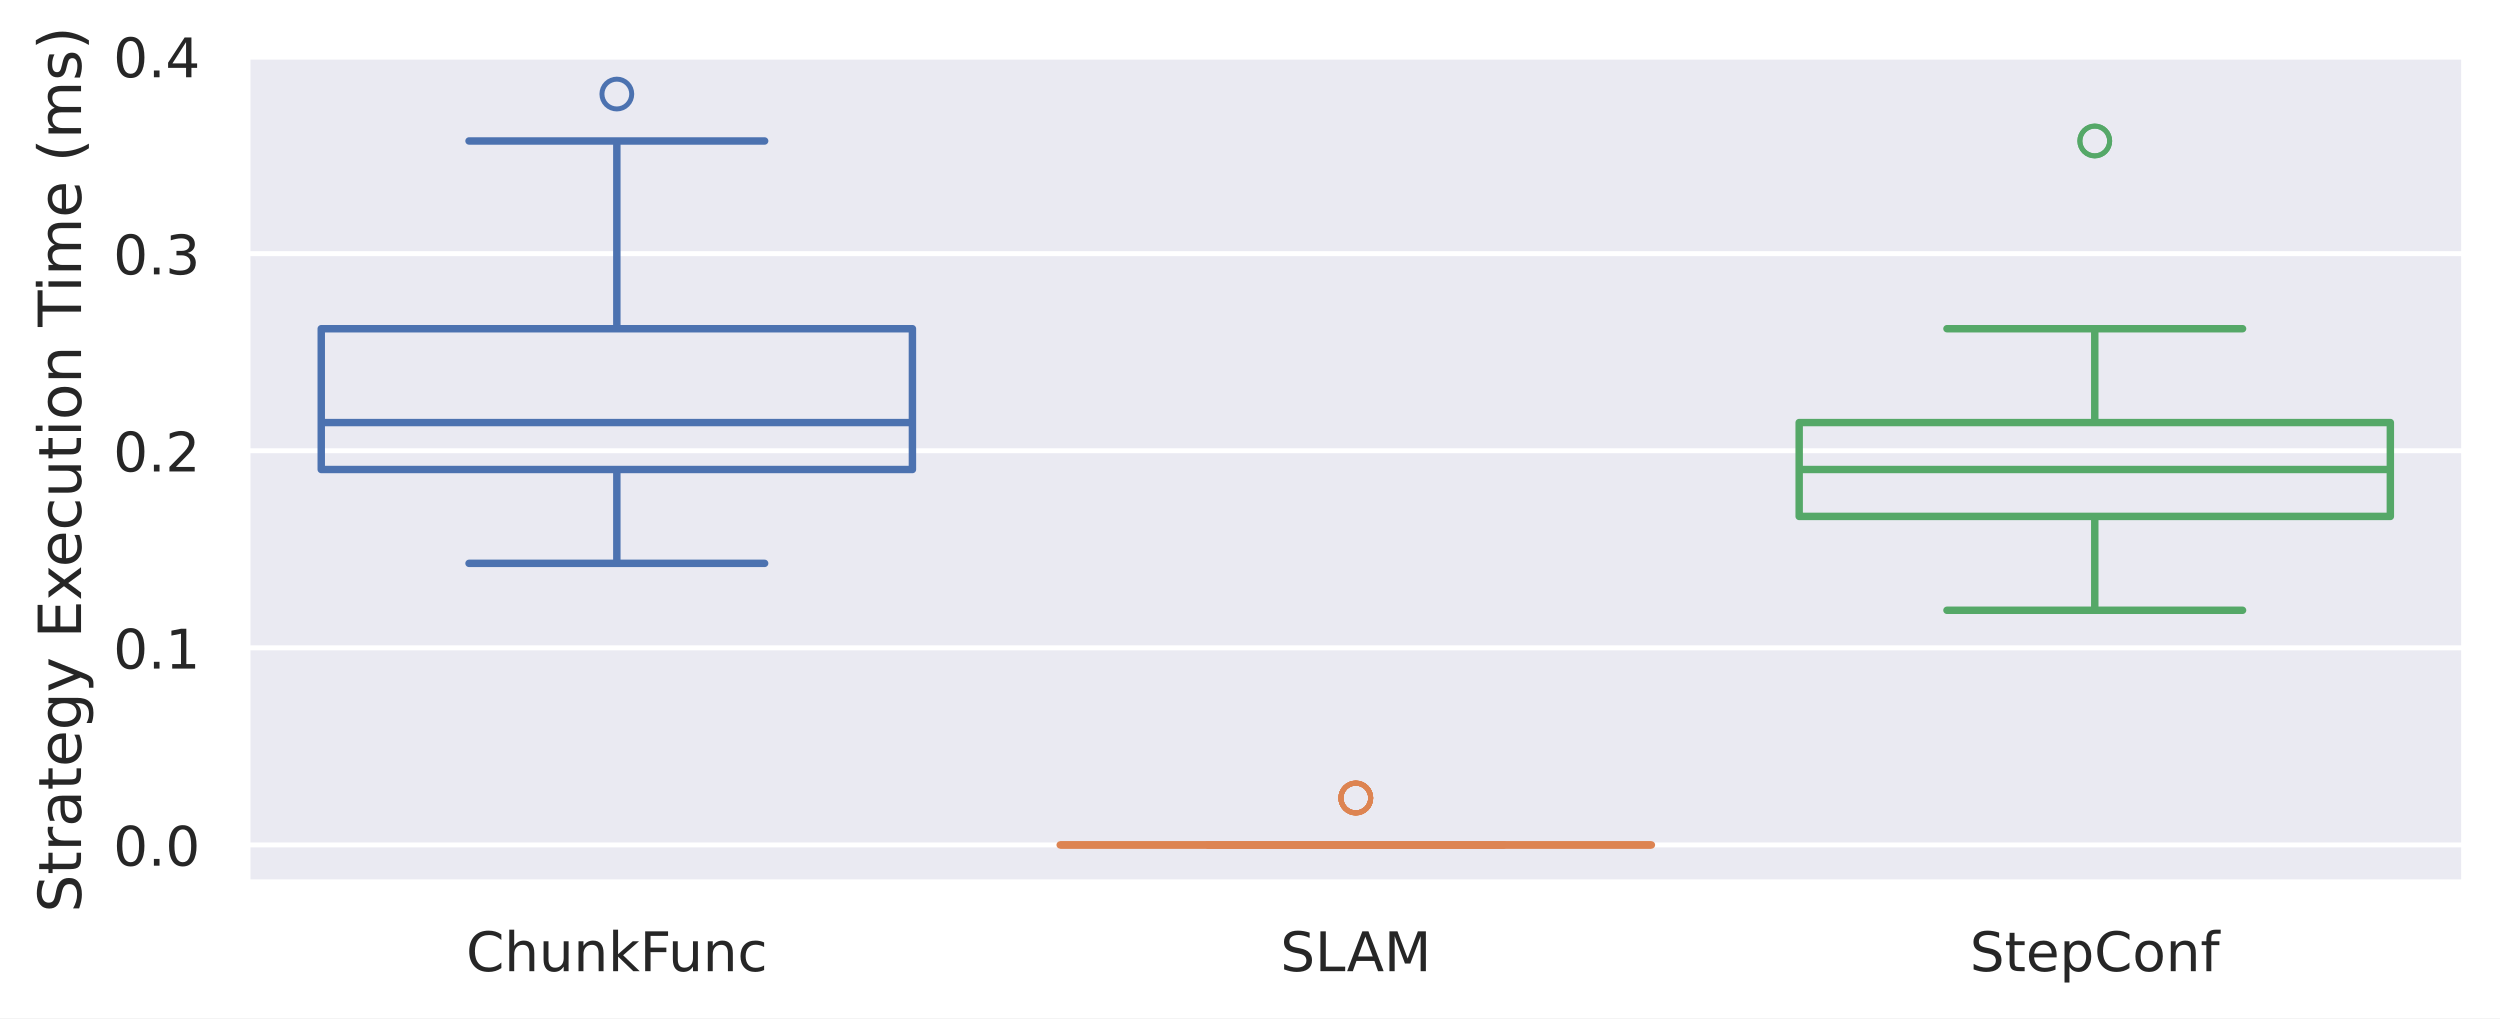
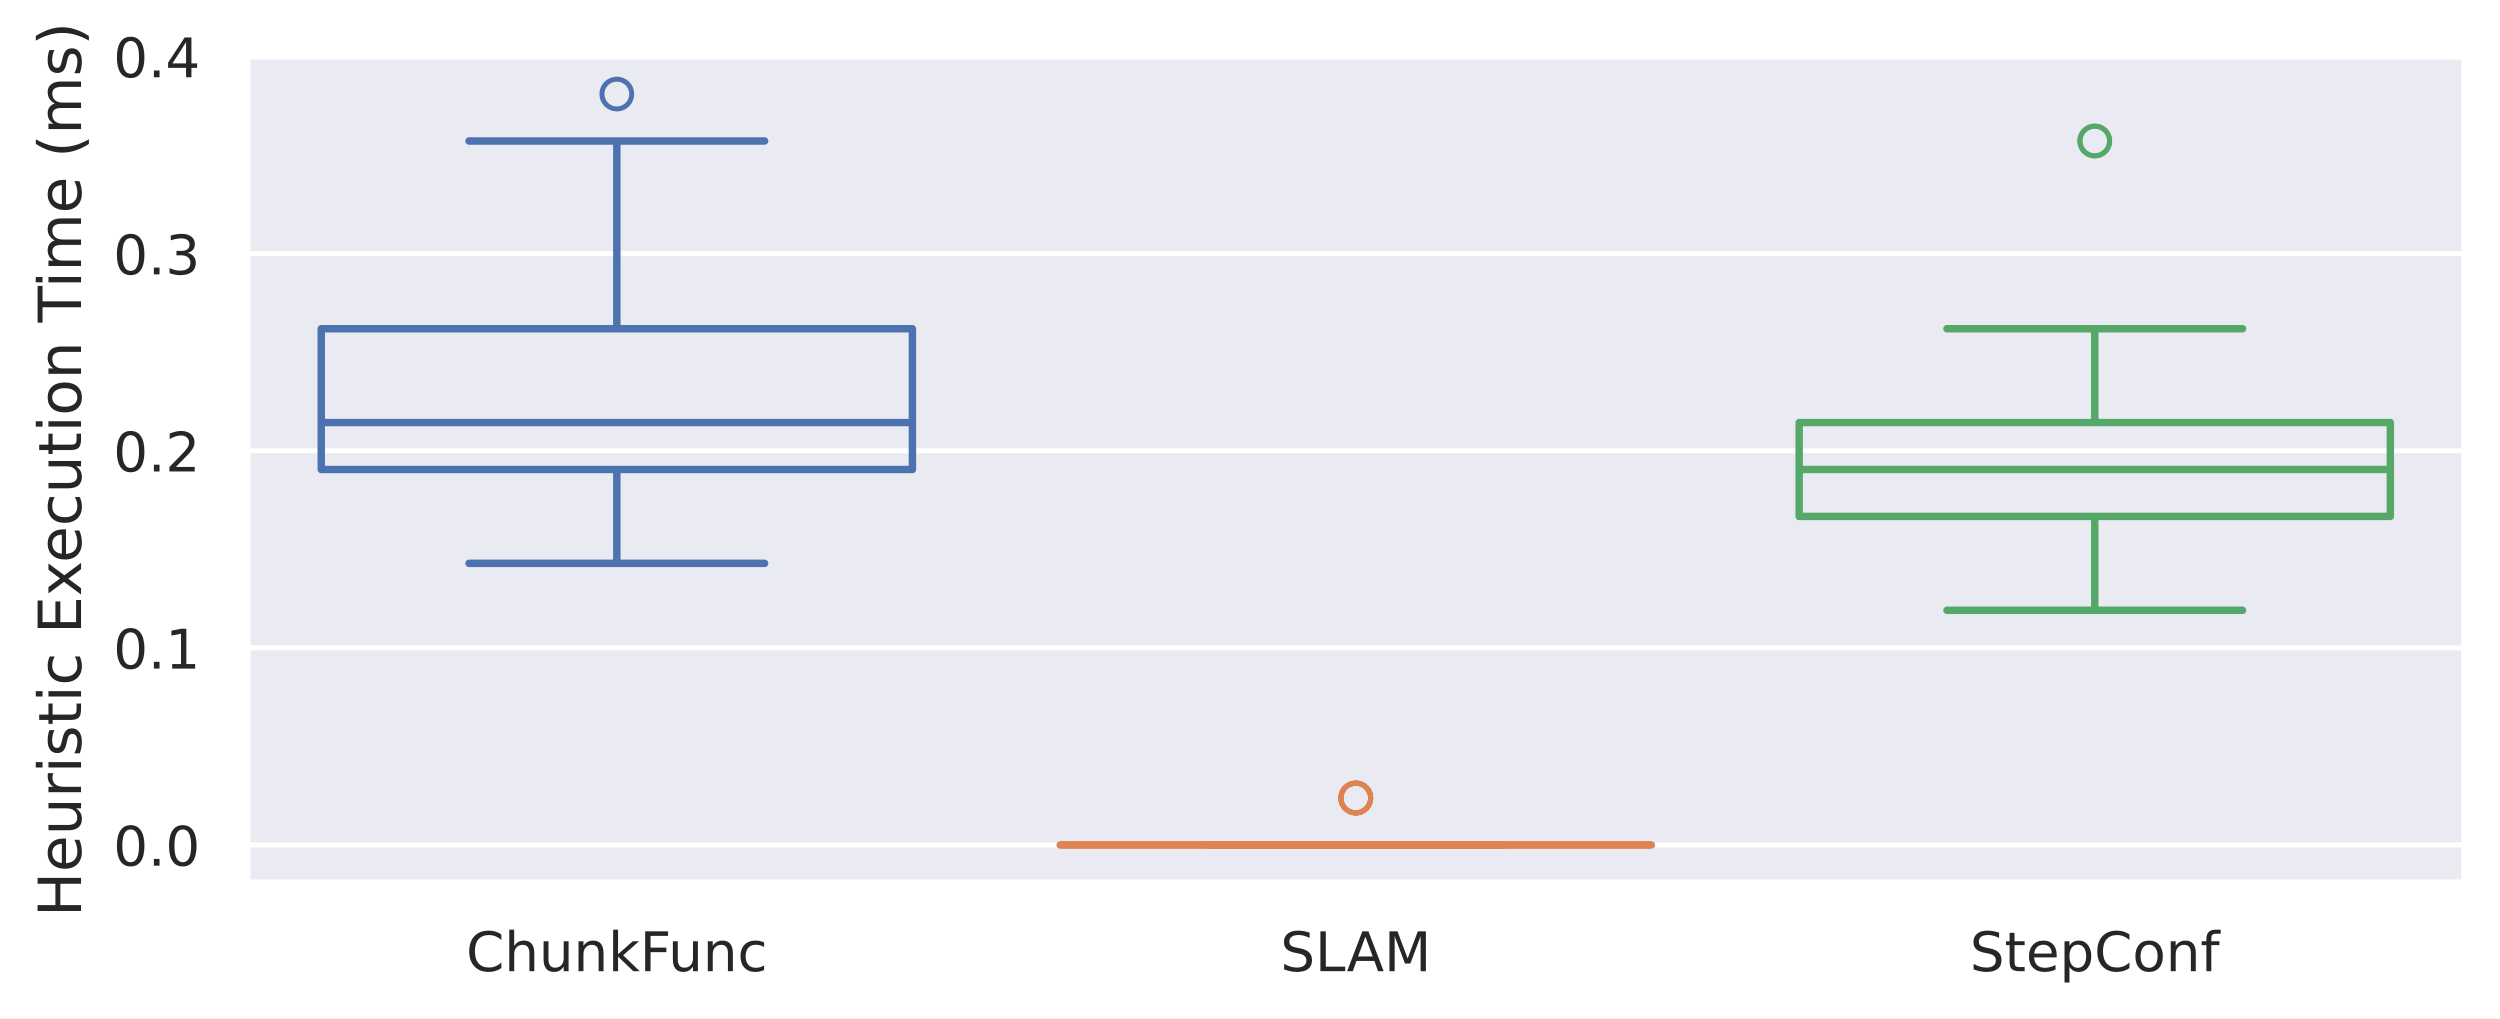
<svg xmlns="http://www.w3.org/2000/svg" xmlns:xlink="http://www.w3.org/1999/xlink" width="503.407pt" height="205.045pt" viewBox="0 0 503.407 205.045" version="1.1">
  <defs>
    <style type="text/css">*{stroke-linejoin: round; stroke-linecap: butt}</style>
  </defs>
  <g id="figure_1">
    <g id="patch_1">
      <path d="M 0 205.045  L 503.407 205.045  L 503.407 0  L 0 0  z " style="fill: #ffffff" />
    </g>
    <g id="axes_1">
      <g id="patch_2">
        <path d="M 49.807 177.699  L 496.207 177.699  L 496.207 11.379  L 49.807 11.379  z " style="fill: #eaeaf2" />
      </g>
      <g id="matplotlib.axis_1">
        <g id="xtick_1">
          <g id="text_1">
            <g style="fill: #262626" transform="translate(93.86867 195.5574) scale(0.11 -0.11)">
              <defs>
                <path id="DejaVuSans-43" d="M 4122 4306  L 4122 3641  Q 3803 3938 3442 4084  Q 3081 4231 2675 4231  Q 1875 4231 1450 3742  Q 1025 3253 1025 2328  Q 1025 1406 1450 917  Q 1875 428 2675 428  Q 3081 428 3442 575  Q 3803 722 4122 1019  L 4122 359  Q 3791 134 3420 21  Q 3050 -91 2638 -91  Q 1578 -91 968 557  Q 359 1206 359 2328  Q 359 3453 968 4101  Q 1578 4750 2638 4750  Q 3056 4750 3426 4639  Q 3797 4528 4122 4306  z " transform="scale(0.015625)" />
                <path id="DejaVuSans-68" d="M 3513 2113  L 3513 0  L 2938 0  L 2938 2094  Q 2938 2591 2744 2837  Q 2550 3084 2163 3084  Q 1697 3084 1428 2787  Q 1159 2491 1159 1978  L 1159 0  L 581 0  L 581 4863  L 1159 4863  L 1159 2956  Q 1366 3272 1645 3428  Q 1925 3584 2291 3584  Q 2894 3584 3203 3211  Q 3513 2838 3513 2113  z " transform="scale(0.015625)" />
                <path id="DejaVuSans-75" d="M 544 1381  L 544 3500  L 1119 3500  L 1119 1403  Q 1119 906 1312 657  Q 1506 409 1894 409  Q 2359 409 2629 706  Q 2900 1003 2900 1516  L 2900 3500  L 3475 3500  L 3475 0  L 2900 0  L 2900 538  Q 2691 219 2414 64  Q 2138 -91 1772 -91  Q 1169 -91 856 284  Q 544 659 544 1381  z M 1991 3584  L 1991 3584  z " transform="scale(0.015625)" />
                <path id="DejaVuSans-6e" d="M 3513 2113  L 3513 0  L 2938 0  L 2938 2094  Q 2938 2591 2744 2837  Q 2550 3084 2163 3084  Q 1697 3084 1428 2787  Q 1159 2491 1159 1978  L 1159 0  L 581 0  L 581 3500  L 1159 3500  L 1159 2956  Q 1366 3272 1645 3428  Q 1925 3584 2291 3584  Q 2894 3584 3203 3211  Q 3513 2838 3513 2113  z " transform="scale(0.015625)" />
                <path id="DejaVuSans-6b" d="M 581 4863  L 1159 4863  L 1159 1991  L 2875 3500  L 3609 3500  L 1753 1863  L 3688 0  L 2938 0  L 1159 1709  L 1159 0  L 581 0  L 581 4863  z " transform="scale(0.015625)" />
                <path id="DejaVuSans-46" d="M 628 4666  L 3309 4666  L 3309 4134  L 1259 4134  L 1259 2759  L 3109 2759  L 3109 2228  L 1259 2228  L 1259 0  L 628 0  L 628 4666  z " transform="scale(0.015625)" />
                <path id="DejaVuSans-63" d="M 3122 3366  L 3122 2828  Q 2878 2963 2633 3030  Q 2388 3097 2138 3097  Q 1578 3097 1268 2742  Q 959 2388 959 1747  Q 959 1106 1268 751  Q 1578 397 2138 397  Q 2388 397 2633 464  Q 2878 531 3122 666  L 3122 134  Q 2881 22 2623 -34  Q 2366 -91 2075 -91  Q 1284 -91 818 406  Q 353 903 353 1747  Q 353 2603 823 3093  Q 1294 3584 2113 3584  Q 2378 3584 2631 3529  Q 2884 3475 3122 3366  z " transform="scale(0.015625)" />
              </defs>
              <use xlink:href="#DejaVuSans-43" />
              <use xlink:href="#DejaVuSans-68" x="69.824" />
              <use xlink:href="#DejaVuSans-75" x="133.203" />
              <use xlink:href="#DejaVuSans-6e" x="196.582" />
              <use xlink:href="#DejaVuSans-6b" x="259.961" />
              <use xlink:href="#DejaVuSans-46" x="317.871" />
              <use xlink:href="#DejaVuSans-75" x="369.891" />
              <use xlink:href="#DejaVuSans-6e" x="433.27" />
              <use xlink:href="#DejaVuSans-63" x="496.648" />
            </g>
          </g>
        </g>
        <g id="xtick_2">
          <g id="text_2">
            <g style="fill: #262626" transform="translate(257.8195 195.5574) scale(0.11 -0.11)">
              <defs>
                <path id="DejaVuSans-53" d="M 3425 4513  L 3425 3897  Q 3066 4069 2747 4153  Q 2428 4238 2131 4238  Q 1616 4238 1336 4038  Q 1056 3838 1056 3469  Q 1056 3159 1242 3001  Q 1428 2844 1947 2747  L 2328 2669  Q 3034 2534 3370 2195  Q 3706 1856 3706 1288  Q 3706 609 3251 259  Q 2797 -91 1919 -91  Q 1588 -91 1214 -16  Q 841 59 441 206  L 441 856  Q 825 641 1194 531  Q 1563 422 1919 422  Q 2459 422 2753 634  Q 3047 847 3047 1241  Q 3047 1584 2836 1778  Q 2625 1972 2144 2069  L 1759 2144  Q 1053 2284 737 2584  Q 422 2884 422 3419  Q 422 4038 858 4394  Q 1294 4750 2059 4750  Q 2388 4750 2728 4690  Q 3069 4631 3425 4513  z " transform="scale(0.015625)" />
                <path id="DejaVuSans-4c" d="M 628 4666  L 1259 4666  L 1259 531  L 3531 531  L 3531 0  L 628 0  L 628 4666  z " transform="scale(0.015625)" />
                <path id="DejaVuSans-41" d="M 2188 4044  L 1331 1722  L 3047 1722  L 2188 4044  z M 1831 4666  L 2547 4666  L 4325 0  L 3669 0  L 3244 1197  L 1141 1197  L 716 0  L 50 0  L 1831 4666  z " transform="scale(0.015625)" />
                <path id="DejaVuSans-4d" d="M 628 4666  L 1569 4666  L 2759 1491  L 3956 4666  L 4897 4666  L 4897 0  L 4281 0  L 4281 4097  L 3078 897  L 2444 897  L 1241 4097  L 1241 0  L 628 0  L 628 4666  z " transform="scale(0.015625)" />
              </defs>
              <use xlink:href="#DejaVuSans-53" />
              <use xlink:href="#DejaVuSans-4c" x="63.477" />
              <use xlink:href="#DejaVuSans-41" x="121.439" />
              <use xlink:href="#DejaVuSans-4d" x="189.848" />
            </g>
          </g>
        </g>
        <g id="xtick_3">
          <g id="text_3">
            <g style="fill: #262626" transform="translate(396.6559 195.5574) scale(0.11 -0.11)">
              <defs>
                <path id="DejaVuSans-74" d="M 1172 4494  L 1172 3500  L 2356 3500  L 2356 3053  L 1172 3053  L 1172 1153  Q 1172 725 1289 603  Q 1406 481 1766 481  L 2356 481  L 2356 0  L 1766 0  Q 1100 0 847 248  Q 594 497 594 1153  L 594 3053  L 172 3053  L 172 3500  L 594 3500  L 594 4494  L 1172 4494  z " transform="scale(0.015625)" />
                <path id="DejaVuSans-65" d="M 3597 1894  L 3597 1613  L 953 1613  Q 991 1019 1311 708  Q 1631 397 2203 397  Q 2534 397 2845 478  Q 3156 559 3463 722  L 3463 178  Q 3153 47 2828 -22  Q 2503 -91 2169 -91  Q 1331 -91 842 396  Q 353 884 353 1716  Q 353 2575 817 3079  Q 1281 3584 2069 3584  Q 2775 3584 3186 3129  Q 3597 2675 3597 1894  z M 3022 2063  Q 3016 2534 2758 2815  Q 2500 3097 2075 3097  Q 1594 3097 1305 2825  Q 1016 2553 972 2059  L 3022 2063  z " transform="scale(0.015625)" />
                <path id="DejaVuSans-70" d="M 1159 525  L 1159 -1331  L 581 -1331  L 581 3500  L 1159 3500  L 1159 2969  Q 1341 3281 1617 3432  Q 1894 3584 2278 3584  Q 2916 3584 3314 3078  Q 3713 2572 3713 1747  Q 3713 922 3314 415  Q 2916 -91 2278 -91  Q 1894 -91 1617 61  Q 1341 213 1159 525  z M 3116 1747  Q 3116 2381 2855 2742  Q 2594 3103 2138 3103  Q 1681 3103 1420 2742  Q 1159 2381 1159 1747  Q 1159 1113 1420 752  Q 1681 391 2138 391  Q 2594 391 2855 752  Q 3116 1113 3116 1747  z " transform="scale(0.015625)" />
                <path id="DejaVuSans-6f" d="M 1959 3097  Q 1497 3097 1228 2736  Q 959 2375 959 1747  Q 959 1119 1226 758  Q 1494 397 1959 397  Q 2419 397 2687 759  Q 2956 1122 2956 1747  Q 2956 2369 2687 2733  Q 2419 3097 1959 3097  z M 1959 3584  Q 2709 3584 3137 3096  Q 3566 2609 3566 1747  Q 3566 888 3137 398  Q 2709 -91 1959 -91  Q 1206 -91 779 398  Q 353 888 353 1747  Q 353 2609 779 3096  Q 1206 3584 1959 3584  z " transform="scale(0.015625)" />
                <path id="DejaVuSans-66" d="M 2375 4863  L 2375 4384  L 1825 4384  Q 1516 4384 1395 4259  Q 1275 4134 1275 3809  L 1275 3500  L 2222 3500  L 2222 3053  L 1275 3053  L 1275 0  L 697 0  L 697 3053  L 147 3053  L 147 3500  L 697 3500  L 697 3744  Q 697 4328 969 4595  Q 1241 4863 1831 4863  L 2375 4863  z " transform="scale(0.015625)" />
              </defs>
              <use xlink:href="#DejaVuSans-53" />
              <use xlink:href="#DejaVuSans-74" x="63.477" />
              <use xlink:href="#DejaVuSans-65" x="102.686" />
              <use xlink:href="#DejaVuSans-70" x="164.209" />
              <use xlink:href="#DejaVuSans-43" x="227.686" />
              <use xlink:href="#DejaVuSans-6f" x="297.51" />
              <use xlink:href="#DejaVuSans-6e" x="358.691" />
              <use xlink:href="#DejaVuSans-66" x="422.07" />
            </g>
          </g>
        </g>
      </g>
      <g id="matplotlib.axis_2">
        <g id="ytick_1">
          <g id="line2d_1">
-             <path d="M 49.807 170.139  L 496.207 170.139  " clip-path="url(#pb2946850fc)" style="fill: none; stroke: #ffffff; stroke-linecap: round" />
+             <path d="M 49.807 170.139  L 496.207 170.139  " clip-path="url(#p8961647124)" style="fill: none; stroke: #ffffff; stroke-linecap: round" />
          </g>
          <g id="text_4">
            <g style="fill: #262626" transform="translate(22.81375 174.3183) scale(0.11 -0.11)">
              <defs>
                <path id="DejaVuSans-30" d="M 2034 4250  Q 1547 4250 1301 3770  Q 1056 3291 1056 2328  Q 1056 1369 1301 889  Q 1547 409 2034 409  Q 2525 409 2770 889  Q 3016 1369 3016 2328  Q 3016 3291 2770 3770  Q 2525 4250 2034 4250  z M 2034 4750  Q 2819 4750 3233 4129  Q 3647 3509 3647 2328  Q 3647 1150 3233 529  Q 2819 -91 2034 -91  Q 1250 -91 836 529  Q 422 1150 422 2328  Q 422 3509 836 4129  Q 1250 4750 2034 4750  z " transform="scale(0.015625)" />
                <path id="DejaVuSans-2e" d="M 684 794  L 1344 794  L 1344 0  L 684 0  L 684 794  z " transform="scale(0.015625)" />
              </defs>
              <use xlink:href="#DejaVuSans-30" />
              <use xlink:href="#DejaVuSans-2e" x="63.623" />
              <use xlink:href="#DejaVuSans-30" x="95.41" />
            </g>
          </g>
        </g>
        <g id="ytick_2">
          <g id="line2d_2">
-             <path d="M 49.807 130.449  L 496.207 130.449  " clip-path="url(#pb2946850fc)" style="fill: none; stroke: #ffffff; stroke-linecap: round" />
+             <path d="M 49.807 130.449  L 496.207 130.449  " clip-path="url(#p8961647124)" style="fill: none; stroke: #ffffff; stroke-linecap: round" />
          </g>
          <g id="text_5">
            <g style="fill: #262626" transform="translate(22.81375 134.6283) scale(0.11 -0.11)">
              <defs>
                <path id="DejaVuSans-31" d="M 794 531  L 1825 531  L 1825 4091  L 703 3866  L 703 4441  L 1819 4666  L 2450 4666  L 2450 531  L 3481 531  L 3481 0  L 794 0  L 794 531  z " transform="scale(0.015625)" />
              </defs>
              <use xlink:href="#DejaVuSans-30" />
              <use xlink:href="#DejaVuSans-2e" x="63.623" />
              <use xlink:href="#DejaVuSans-31" x="95.41" />
            </g>
          </g>
        </g>
        <g id="ytick_3">
          <g id="line2d_3">
-             <path d="M 49.807 90.759  L 496.207 90.759  " clip-path="url(#pb2946850fc)" style="fill: none; stroke: #ffffff; stroke-linecap: round" />
+             <path d="M 49.807 90.759  L 496.207 90.759  " clip-path="url(#p8961647124)" style="fill: none; stroke: #ffffff; stroke-linecap: round" />
          </g>
          <g id="text_6">
            <g style="fill: #262626" transform="translate(22.81375 94.93828) scale(0.11 -0.11)">
              <defs>
                <path id="DejaVuSans-32" d="M 1228 531  L 3431 531  L 3431 0  L 469 0  L 469 531  Q 828 903 1448 1529  Q 2069 2156 2228 2338  Q 2531 2678 2651 2914  Q 2772 3150 2772 3378  Q 2772 3750 2511 3984  Q 2250 4219 1831 4219  Q 1534 4219 1204 4116  Q 875 4013 500 3803  L 500 4441  Q 881 4594 1212 4672  Q 1544 4750 1819 4750  Q 2544 4750 2975 4387  Q 3406 4025 3406 3419  Q 3406 3131 3298 2873  Q 3191 2616 2906 2266  Q 2828 2175 2409 1742  Q 1991 1309 1228 531  z " transform="scale(0.015625)" />
              </defs>
              <use xlink:href="#DejaVuSans-30" />
              <use xlink:href="#DejaVuSans-2e" x="63.623" />
              <use xlink:href="#DejaVuSans-32" x="95.41" />
            </g>
          </g>
        </g>
        <g id="ytick_4">
          <g id="line2d_4">
-             <path d="M 49.807 51.069  L 496.207 51.069  " clip-path="url(#pb2946850fc)" style="fill: none; stroke: #ffffff; stroke-linecap: round" />
+             <path d="M 49.807 51.069  L 496.207 51.069  " clip-path="url(#p8961647124)" style="fill: none; stroke: #ffffff; stroke-linecap: round" />
          </g>
          <g id="text_7">
            <g style="fill: #262626" transform="translate(22.81375 55.24828) scale(0.11 -0.11)">
              <defs>
                <path id="DejaVuSans-33" d="M 2597 2516  Q 3050 2419 3304 2112  Q 3559 1806 3559 1356  Q 3559 666 3084 287  Q 2609 -91 1734 -91  Q 1441 -91 1130 -33  Q 819 25 488 141  L 488 750  Q 750 597 1062 519  Q 1375 441 1716 441  Q 2309 441 2620 675  Q 2931 909 2931 1356  Q 2931 1769 2642 2001  Q 2353 2234 1838 2234  L 1294 2234  L 1294 2753  L 1863 2753  Q 2328 2753 2575 2939  Q 2822 3125 2822 3475  Q 2822 3834 2567 4026  Q 2313 4219 1838 4219  Q 1578 4219 1281 4162  Q 984 4106 628 3988  L 628 4550  Q 988 4650 1302 4700  Q 1616 4750 1894 4750  Q 2613 4750 3031 4423  Q 3450 4097 3450 3541  Q 3450 3153 3228 2886  Q 3006 2619 2597 2516  z " transform="scale(0.015625)" />
              </defs>
              <use xlink:href="#DejaVuSans-30" />
              <use xlink:href="#DejaVuSans-2e" x="63.623" />
              <use xlink:href="#DejaVuSans-33" x="95.41" />
            </g>
          </g>
        </g>
        <g id="ytick_5">
          <g id="line2d_5">
-             <path d="M 49.807 11.379  L 496.207 11.379  " clip-path="url(#pb2946850fc)" style="fill: none; stroke: #ffffff; stroke-linecap: round" />
+             <path d="M 49.807 11.379  L 496.207 11.379  " clip-path="url(#p8961647124)" style="fill: none; stroke: #ffffff; stroke-linecap: round" />
          </g>
          <g id="text_8">
            <g style="fill: #262626" transform="translate(22.81375 15.55828) scale(0.11 -0.11)">
              <defs>
                <path id="DejaVuSans-34" d="M 2419 4116  L 825 1625  L 2419 1625  L 2419 4116  z M 2253 4666  L 3047 4666  L 3047 1625  L 3713 1625  L 3713 1100  L 3047 1100  L 3047 0  L 2419 0  L 2419 1100  L 313 1100  L 313 1709  L 2253 4666  z " transform="scale(0.015625)" />
              </defs>
              <use xlink:href="#DejaVuSans-30" />
              <use xlink:href="#DejaVuSans-2e" x="63.623" />
              <use xlink:href="#DejaVuSans-34" x="95.41" />
            </g>
          </g>
        </g>
        <g id="text_9">
-           <g style="fill: #262626" transform="translate(16.31812 183.7423) rotate(-90) scale(0.12 -0.12)">
+           <g style="fill: #262626" transform="translate(16.31812 184.617) rotate(-90) scale(0.12 -0.12)">
            <defs>
+               <path id="DejaVuSans-48" d="M 628 4666  L 1259 4666  L 1259 2753  L 3553 2753  L 3553 4666  L 4184 4666  L 4184 0  L 3553 0  L 3553 2222  L 1259 2222  L 1259 0  L 628 0  L 628 4666  z " transform="scale(0.015625)" />
              <path id="DejaVuSans-72" d="M 2631 2963  Q 2534 3019 2420 3045  Q 2306 3072 2169 3072  Q 1681 3072 1420 2755  Q 1159 2438 1159 1844  L 1159 0  L 581 0  L 581 3500  L 1159 3500  L 1159 2956  Q 1341 3275 1631 3429  Q 1922 3584 2338 3584  Q 2397 3584 2469 3576  Q 2541 3569 2628 3553  L 2631 2963  z " transform="scale(0.015625)" />
-               <path id="DejaVuSans-61" d="M 2194 1759  Q 1497 1759 1228 1600  Q 959 1441 959 1056  Q 959 750 1161 570  Q 1363 391 1709 391  Q 2188 391 2477 730  Q 2766 1069 2766 1631  L 2766 1759  L 2194 1759  z M 3341 1997  L 3341 0  L 2766 0  L 2766 531  Q 2569 213 2275 61  Q 1981 -91 1556 -91  Q 1019 -91 701 211  Q 384 513 384 1019  Q 384 1609 779 1909  Q 1175 2209 1959 2209  L 2766 2209  L 2766 2266  Q 2766 2663 2505 2880  Q 2244 3097 1772 3097  Q 1472 3097 1187 3025  Q 903 2953 641 2809  L 641 3341  Q 956 3463 1253 3523  Q 1550 3584 1831 3584  Q 2591 3584 2966 3190  Q 3341 2797 3341 1997  z " transform="scale(0.015625)" />
-               <path id="DejaVuSans-67" d="M 2906 1791  Q 2906 2416 2648 2759  Q 2391 3103 1925 3103  Q 1463 3103 1205 2759  Q 947 2416 947 1791  Q 947 1169 1205 825  Q 1463 481 1925 481  Q 2391 481 2648 825  Q 2906 1169 2906 1791  z M 3481 434  Q 3481 -459 3084 -895  Q 2688 -1331 1869 -1331  Q 1566 -1331 1297 -1286  Q 1028 -1241 775 -1147  L 775 -588  Q 1028 -725 1275 -790  Q 1522 -856 1778 -856  Q 2344 -856 2625 -561  Q 2906 -266 2906 331  L 2906 616  Q 2728 306 2450 153  Q 2172 0 1784 0  Q 1141 0 747 490  Q 353 981 353 1791  Q 353 2603 747 3093  Q 1141 3584 1784 3584  Q 2172 3584 2450 3431  Q 2728 3278 2906 2969  L 2906 3500  L 3481 3500  L 3481 434  z " transform="scale(0.015625)" />
-               <path id="DejaVuSans-79" d="M 2059 -325  Q 1816 -950 1584 -1140  Q 1353 -1331 966 -1331  L 506 -1331  L 506 -850  L 844 -850  Q 1081 -850 1212 -737  Q 1344 -625 1503 -206  L 1606 56  L 191 3500  L 800 3500  L 1894 763  L 2988 3500  L 3597 3500  L 2059 -325  z " transform="scale(0.015625)" />
+               <path id="DejaVuSans-69" d="M 603 3500  L 1178 3500  L 1178 0  L 603 0  L 603 3500  z M 603 4863  L 1178 4863  L 1178 4134  L 603 4134  L 603 4863  z " transform="scale(0.015625)" />
+               <path id="DejaVuSans-73" d="M 2834 3397  L 2834 2853  Q 2591 2978 2328 3040  Q 2066 3103 1784 3103  Q 1356 3103 1142 2972  Q 928 2841 928 2578  Q 928 2378 1081 2264  Q 1234 2150 1697 2047  L 1894 2003  Q 2506 1872 2764 1633  Q 3022 1394 3022 966  Q 3022 478 2636 193  Q 2250 -91 1575 -91  Q 1294 -91 989 -36  Q 684 19 347 128  L 347 722  Q 666 556 975 473  Q 1284 391 1588 391  Q 1994 391 2212 530  Q 2431 669 2431 922  Q 2431 1156 2273 1281  Q 2116 1406 1581 1522  L 1381 1569  Q 847 1681 609 1914  Q 372 2147 372 2553  Q 372 3047 722 3315  Q 1072 3584 1716 3584  Q 2034 3584 2315 3537  Q 2597 3491 2834 3397  z " transform="scale(0.015625)" />
              <path id="DejaVuSans-20" transform="scale(0.015625)" />
              <path id="DejaVuSans-45" d="M 628 4666  L 3578 4666  L 3578 4134  L 1259 4134  L 1259 2753  L 3481 2753  L 3481 2222  L 1259 2222  L 1259 531  L 3634 531  L 3634 0  L 628 0  L 628 4666  z " transform="scale(0.015625)" />
              <path id="DejaVuSans-78" d="M 3513 3500  L 2247 1797  L 3578 0  L 2900 0  L 1881 1375  L 863 0  L 184 0  L 1544 1831  L 300 3500  L 978 3500  L 1906 2253  L 2834 3500  L 3513 3500  z " transform="scale(0.015625)" />
-               <path id="DejaVuSans-69" d="M 603 3500  L 1178 3500  L 1178 0  L 603 0  L 603 3500  z M 603 4863  L 1178 4863  L 1178 4134  L 603 4134  L 603 4863  z " transform="scale(0.015625)" />
              <path id="DejaVuSans-54" d="M -19 4666  L 3928 4666  L 3928 4134  L 2272 4134  L 2272 0  L 1638 0  L 1638 4134  L -19 4134  L -19 4666  z " transform="scale(0.015625)" />
              <path id="DejaVuSans-6d" d="M 3328 2828  Q 3544 3216 3844 3400  Q 4144 3584 4550 3584  Q 5097 3584 5394 3201  Q 5691 2819 5691 2113  L 5691 0  L 5113 0  L 5113 2094  Q 5113 2597 4934 2840  Q 4756 3084 4391 3084  Q 3944 3084 3684 2787  Q 3425 2491 3425 1978  L 3425 0  L 2847 0  L 2847 2094  Q 2847 2600 2669 2842  Q 2491 3084 2119 3084  Q 1678 3084 1418 2786  Q 1159 2488 1159 1978  L 1159 0  L 581 0  L 581 3500  L 1159 3500  L 1159 2956  Q 1356 3278 1631 3431  Q 1906 3584 2284 3584  Q 2666 3584 2933 3390  Q 3200 3197 3328 2828  z " transform="scale(0.015625)" />
              <path id="DejaVuSans-28" d="M 1984 4856  Q 1566 4138 1362 3434  Q 1159 2731 1159 2009  Q 1159 1288 1364 580  Q 1569 -128 1984 -844  L 1484 -844  Q 1016 -109 783 600  Q 550 1309 550 2009  Q 550 2706 781 3412  Q 1013 4119 1484 4856  L 1984 4856  z " transform="scale(0.015625)" />
-               <path id="DejaVuSans-73" d="M 2834 3397  L 2834 2853  Q 2591 2978 2328 3040  Q 2066 3103 1784 3103  Q 1356 3103 1142 2972  Q 928 2841 928 2578  Q 928 2378 1081 2264  Q 1234 2150 1697 2047  L 1894 2003  Q 2506 1872 2764 1633  Q 3022 1394 3022 966  Q 3022 478 2636 193  Q 2250 -91 1575 -91  Q 1294 -91 989 -36  Q 684 19 347 128  L 347 722  Q 666 556 975 473  Q 1284 391 1588 391  Q 1994 391 2212 530  Q 2431 669 2431 922  Q 2431 1156 2273 1281  Q 2116 1406 1581 1522  L 1381 1569  Q 847 1681 609 1914  Q 372 2147 372 2553  Q 372 3047 722 3315  Q 1072 3584 1716 3584  Q 2034 3584 2315 3537  Q 2597 3491 2834 3397  z " transform="scale(0.015625)" />
              <path id="DejaVuSans-29" d="M 513 4856  L 1013 4856  Q 1481 4119 1714 3412  Q 1947 2706 1947 2009  Q 1947 1309 1714 600  Q 1481 -109 1013 -844  L 513 -844  Q 928 -128 1133 580  Q 1338 1288 1338 2009  Q 1338 2731 1133 3434  Q 928 4138 513 4856  z " transform="scale(0.015625)" />
            </defs>
-             <use xlink:href="#DejaVuSans-53" />
-             <use xlink:href="#DejaVuSans-74" x="63.477" />
-             <use xlink:href="#DejaVuSans-72" x="102.686" />
-             <use xlink:href="#DejaVuSans-61" x="143.799" />
-             <use xlink:href="#DejaVuSans-74" x="205.078" />
-             <use xlink:href="#DejaVuSans-65" x="244.287" />
-             <use xlink:href="#DejaVuSans-67" x="305.811" />
-             <use xlink:href="#DejaVuSans-79" x="369.287" />
-             <use xlink:href="#DejaVuSans-20" x="428.467" />
-             <use xlink:href="#DejaVuSans-45" x="460.254" />
-             <use xlink:href="#DejaVuSans-78" x="523.438" />
-             <use xlink:href="#DejaVuSans-65" x="579.492" />
-             <use xlink:href="#DejaVuSans-63" x="641.016" />
-             <use xlink:href="#DejaVuSans-75" x="695.996" />
-             <use xlink:href="#DejaVuSans-74" x="759.375" />
-             <use xlink:href="#DejaVuSans-69" x="798.584" />
-             <use xlink:href="#DejaVuSans-6f" x="826.367" />
-             <use xlink:href="#DejaVuSans-6e" x="887.549" />
-             <use xlink:href="#DejaVuSans-20" x="950.928" />
-             <use xlink:href="#DejaVuSans-54" x="982.715" />
-             <use xlink:href="#DejaVuSans-69" x="1040.674" />
-             <use xlink:href="#DejaVuSans-6d" x="1068.457" />
-             <use xlink:href="#DejaVuSans-65" x="1165.869" />
-             <use xlink:href="#DejaVuSans-20" x="1227.393" />
-             <use xlink:href="#DejaVuSans-28" x="1259.18" />
-             <use xlink:href="#DejaVuSans-6d" x="1298.193" />
-             <use xlink:href="#DejaVuSans-73" x="1395.605" />
-             <use xlink:href="#DejaVuSans-29" x="1447.705" />
+             <use xlink:href="#DejaVuSans-48" />
+             <use xlink:href="#DejaVuSans-65" x="75.195" />
+             <use xlink:href="#DejaVuSans-75" x="136.719" />
+             <use xlink:href="#DejaVuSans-72" x="200.098" />
+             <use xlink:href="#DejaVuSans-69" x="241.211" />
+             <use xlink:href="#DejaVuSans-73" x="268.994" />
+             <use xlink:href="#DejaVuSans-74" x="321.094" />
+             <use xlink:href="#DejaVuSans-69" x="360.303" />
+             <use xlink:href="#DejaVuSans-63" x="388.086" />
+             <use xlink:href="#DejaVuSans-20" x="443.066" />
+             <use xlink:href="#DejaVuSans-45" x="474.854" />
+             <use xlink:href="#DejaVuSans-78" x="538.037" />
+             <use xlink:href="#DejaVuSans-65" x="594.092" />
+             <use xlink:href="#DejaVuSans-63" x="655.615" />
+             <use xlink:href="#DejaVuSans-75" x="710.596" />
+             <use xlink:href="#DejaVuSans-74" x="773.975" />
+             <use xlink:href="#DejaVuSans-69" x="813.184" />
+             <use xlink:href="#DejaVuSans-6f" x="840.967" />
+             <use xlink:href="#DejaVuSans-6e" x="902.148" />
+             <use xlink:href="#DejaVuSans-20" x="965.527" />
+             <use xlink:href="#DejaVuSans-54" x="997.314" />
+             <use xlink:href="#DejaVuSans-69" x="1055.273" />
+             <use xlink:href="#DejaVuSans-6d" x="1083.057" />
+             <use xlink:href="#DejaVuSans-65" x="1180.469" />
+             <use xlink:href="#DejaVuSans-20" x="1241.992" />
+             <use xlink:href="#DejaVuSans-28" x="1273.779" />
+             <use xlink:href="#DejaVuSans-6d" x="1312.793" />
+             <use xlink:href="#DejaVuSans-73" x="1410.205" />
+             <use xlink:href="#DejaVuSans-29" x="1462.305" />
          </g>
        </g>
      </g>
      <g id="line2d_6">
-         <path d="M 64.687 94.539  L 183.727 94.539  L 183.727 66.189  L 64.687 66.189  L 64.687 94.539  " clip-path="url(#pb2946850fc)" style="fill: none; stroke: #4c72b0; stroke-width: 1.5; stroke-linecap: round" />
+         <path d="M 64.687 94.539  L 183.727 94.539  L 183.727 66.189  L 64.687 66.189  L 64.687 94.539  " clip-path="url(#p8961647124)" style="fill: none; stroke: #4c72b0; stroke-width: 1.5; stroke-linecap: round" />
      </g>
      <g id="line2d_7">
-         <path d="M 124.207 94.539  L 124.207 113.439  " clip-path="url(#pb2946850fc)" style="fill: none; stroke: #4c72b0; stroke-width: 1.5" />
+         <path d="M 124.207 94.539  L 124.207 113.439  " clip-path="url(#p8961647124)" style="fill: none; stroke: #4c72b0; stroke-width: 1.5" />
      </g>
      <g id="line2d_8">
-         <path d="M 124.207 66.189  L 124.207 28.389  " clip-path="url(#pb2946850fc)" style="fill: none; stroke: #4c72b0; stroke-width: 1.5" />
+         <path d="M 124.207 66.189  L 124.207 28.389  " clip-path="url(#p8961647124)" style="fill: none; stroke: #4c72b0; stroke-width: 1.5" />
      </g>
      <g id="line2d_9">
-         <path d="M 94.447 113.439  L 153.967 113.439  " clip-path="url(#pb2946850fc)" style="fill: none; stroke: #4c72b0; stroke-width: 1.5; stroke-linecap: round" />
+         <path d="M 94.447 113.439  L 153.967 113.439  " clip-path="url(#p8961647124)" style="fill: none; stroke: #4c72b0; stroke-width: 1.5; stroke-linecap: round" />
      </g>
      <g id="line2d_10">
-         <path d="M 94.447 28.389  L 153.967 28.389  " clip-path="url(#pb2946850fc)" style="fill: none; stroke: #4c72b0; stroke-width: 1.5; stroke-linecap: round" />
+         <path d="M 94.447 28.389  L 153.967 28.389  " clip-path="url(#p8961647124)" style="fill: none; stroke: #4c72b0; stroke-width: 1.5; stroke-linecap: round" />
      </g>
      <g id="line2d_11">
        <defs>
-           <path id="maa0d3348e2" d="M 0 3  C 0.796 3 1.559 2.684 2.121 2.121  C 2.684 1.559 3 0.796 3 0  C 3 -0.796 2.684 -1.559 2.121 -2.121  C 1.559 -2.684 0.796 -3 0 -3  C -0.796 -3 -1.559 -2.684 -2.121 -2.121  C -2.684 -1.559 -3 -0.796 -3 0  C -3 0.796 -2.684 1.559 -2.121 2.121  C -1.559 2.684 -0.796 3 0 3  z " style="stroke: #4c72b0" />
+           <path id="mdd96e0c5be" d="M 0 3  C 0.796 3 1.559 2.684 2.121 2.121  C 2.684 1.559 3 0.796 3 0  C 3 -0.796 2.684 -1.559 2.121 -2.121  C 1.559 -2.684 0.796 -3 0 -3  C -0.796 -3 -1.559 -2.684 -2.121 -2.121  C -2.684 -1.559 -3 -0.796 -3 0  C -3 0.796 -2.684 1.559 -2.121 2.121  C -1.559 2.684 -0.796 3 0 3  z " style="stroke: #4c72b0" />
        </defs>
-         <g clip-path="url(#pb2946850fc)">
-           <use xlink:href="#maa0d3348e2" x="124.207" y="18.939" style="fill-opacity: 0; stroke: #4c72b0" />
+         <g clip-path="url(#p8961647124)">
+           <use xlink:href="#mdd96e0c5be" x="124.207" y="18.939" style="fill-opacity: 0; stroke: #4c72b0" />
        </g>
      </g>
      <g id="line2d_12">
-         <path d="M 213.487 170.139  L 332.527 170.139  L 332.527 170.139  L 213.487 170.139  L 213.487 170.139  " clip-path="url(#pb2946850fc)" style="fill: none; stroke: #dd8452; stroke-width: 1.5; stroke-linecap: round" />
+         <path d="M 213.487 170.139  L 332.527 170.139  L 332.527 170.139  L 213.487 170.139  L 213.487 170.139  " clip-path="url(#p8961647124)" style="fill: none; stroke: #dd8452; stroke-width: 1.5; stroke-linecap: round" />
      </g>
      <g id="line2d_13">
-         <path d="M 273.007 170.139  L 273.007 170.139  " clip-path="url(#pb2946850fc)" style="fill: none; stroke: #dd8452; stroke-width: 1.5" />
+         <path d="M 273.007 170.139  L 273.007 170.139  " clip-path="url(#p8961647124)" style="fill: none; stroke: #dd8452; stroke-width: 1.5" />
      </g>
      <g id="line2d_14">
-         <path d="M 273.007 170.139  L 273.007 170.139  " clip-path="url(#pb2946850fc)" style="fill: none; stroke: #dd8452; stroke-width: 1.5" />
+         <path d="M 273.007 170.139  L 273.007 170.139  " clip-path="url(#p8961647124)" style="fill: none; stroke: #dd8452; stroke-width: 1.5" />
      </g>
      <g id="line2d_15">
-         <path d="M 243.247 170.139  L 302.767 170.139  " clip-path="url(#pb2946850fc)" style="fill: none; stroke: #dd8452; stroke-width: 1.5; stroke-linecap: round" />
+         <path d="M 243.247 170.139  L 302.767 170.139  " clip-path="url(#p8961647124)" style="fill: none; stroke: #dd8452; stroke-width: 1.5; stroke-linecap: round" />
      </g>
      <g id="line2d_16">
-         <path d="M 243.247 170.139  L 302.767 170.139  " clip-path="url(#pb2946850fc)" style="fill: none; stroke: #dd8452; stroke-width: 1.5; stroke-linecap: round" />
+         <path d="M 243.247 170.139  L 302.767 170.139  " clip-path="url(#p8961647124)" style="fill: none; stroke: #dd8452; stroke-width: 1.5; stroke-linecap: round" />
      </g>
      <g id="line2d_17">
        <defs>
-           <path id="m8e5c9b05fa" d="M 0 3  C 0.796 3 1.559 2.684 2.121 2.121  C 2.684 1.559 3 0.796 3 0  C 3 -0.796 2.684 -1.559 2.121 -2.121  C 1.559 -2.684 0.796 -3 0 -3  C -0.796 -3 -1.559 -2.684 -2.121 -2.121  C -2.684 -1.559 -3 -0.796 -3 0  C -3 0.796 -2.684 1.559 -2.121 2.121  C -1.559 2.684 -0.796 3 0 3  z " style="stroke: #dd8452" />
+           <path id="m4eab6f28bd" d="M 0 3  C 0.796 3 1.559 2.684 2.121 2.121  C 2.684 1.559 3 0.796 3 0  C 3 -0.796 2.684 -1.559 2.121 -2.121  C 1.559 -2.684 0.796 -3 0 -3  C -0.796 -3 -1.559 -2.684 -2.121 -2.121  C -2.684 -1.559 -3 -0.796 -3 0  C -3 0.796 -2.684 1.559 -2.121 2.121  C -1.559 2.684 -0.796 3 0 3  z " style="stroke: #dd8452" />
        </defs>
-         <g clip-path="url(#pb2946850fc)">
-           <use xlink:href="#m8e5c9b05fa" x="273.007" y="160.689" style="fill-opacity: 0; stroke: #dd8452" />
-           <use xlink:href="#m8e5c9b05fa" x="273.007" y="160.689" style="fill-opacity: 0; stroke: #dd8452" />
-           <use xlink:href="#m8e5c9b05fa" x="273.007" y="160.689" style="fill-opacity: 0; stroke: #dd8452" />
-           <use xlink:href="#m8e5c9b05fa" x="273.007" y="160.689" style="fill-opacity: 0; stroke: #dd8452" />
-           <use xlink:href="#m8e5c9b05fa" x="273.007" y="160.689" style="fill-opacity: 0; stroke: #dd8452" />
-           <use xlink:href="#m8e5c9b05fa" x="273.007" y="160.689" style="fill-opacity: 0; stroke: #dd8452" />
+         <g clip-path="url(#p8961647124)">
+           <use xlink:href="#m4eab6f28bd" x="273.007" y="160.689" style="fill-opacity: 0; stroke: #dd8452" />
+           <use xlink:href="#m4eab6f28bd" x="273.007" y="160.689" style="fill-opacity: 0; stroke: #dd8452" />
+           <use xlink:href="#m4eab6f28bd" x="273.007" y="160.689" style="fill-opacity: 0; stroke: #dd8452" />
+           <use xlink:href="#m4eab6f28bd" x="273.007" y="160.689" style="fill-opacity: 0; stroke: #dd8452" />
+           <use xlink:href="#m4eab6f28bd" x="273.007" y="160.689" style="fill-opacity: 0; stroke: #dd8452" />
+           <use xlink:href="#m4eab6f28bd" x="273.007" y="160.689" style="fill-opacity: 0; stroke: #dd8452" />
        </g>
      </g>
      <g id="line2d_18">
-         <path d="M 362.287 103.989  L 481.327 103.989  L 481.327 85.089  L 362.287 85.089  L 362.287 103.989  " clip-path="url(#pb2946850fc)" style="fill: none; stroke: #55a868; stroke-width: 1.5; stroke-linecap: round" />
+         <path d="M 362.287 103.989  L 481.327 103.989  L 481.327 85.089  L 362.287 85.089  L 362.287 103.989  " clip-path="url(#p8961647124)" style="fill: none; stroke: #55a868; stroke-width: 1.5; stroke-linecap: round" />
      </g>
      <g id="line2d_19">
-         <path d="M 421.807 103.989  L 421.807 122.889  " clip-path="url(#pb2946850fc)" style="fill: none; stroke: #55a868; stroke-width: 1.5" />
+         <path d="M 421.807 103.989  L 421.807 122.889  " clip-path="url(#p8961647124)" style="fill: none; stroke: #55a868; stroke-width: 1.5" />
      </g>
      <g id="line2d_20">
-         <path d="M 421.807 85.089  L 421.807 66.189  " clip-path="url(#pb2946850fc)" style="fill: none; stroke: #55a868; stroke-width: 1.5" />
+         <path d="M 421.807 85.089  L 421.807 66.189  " clip-path="url(#p8961647124)" style="fill: none; stroke: #55a868; stroke-width: 1.5" />
      </g>
      <g id="line2d_21">
-         <path d="M 392.047 122.889  L 451.567 122.889  " clip-path="url(#pb2946850fc)" style="fill: none; stroke: #55a868; stroke-width: 1.5; stroke-linecap: round" />
+         <path d="M 392.047 122.889  L 451.567 122.889  " clip-path="url(#p8961647124)" style="fill: none; stroke: #55a868; stroke-width: 1.5; stroke-linecap: round" />
      </g>
      <g id="line2d_22">
-         <path d="M 392.047 66.189  L 451.567 66.189  " clip-path="url(#pb2946850fc)" style="fill: none; stroke: #55a868; stroke-width: 1.5; stroke-linecap: round" />
+         <path d="M 392.047 66.189  L 451.567 66.189  " clip-path="url(#p8961647124)" style="fill: none; stroke: #55a868; stroke-width: 1.5; stroke-linecap: round" />
      </g>
      <g id="line2d_23">
        <defs>
-           <path id="m17bb121074" d="M 0 3  C 0.796 3 1.559 2.684 2.121 2.121  C 2.684 1.559 3 0.796 3 0  C 3 -0.796 2.684 -1.559 2.121 -2.121  C 1.559 -2.684 0.796 -3 0 -3  C -0.796 -3 -1.559 -2.684 -2.121 -2.121  C -2.684 -1.559 -3 -0.796 -3 0  C -3 0.796 -2.684 1.559 -2.121 2.121  C -1.559 2.684 -0.796 3 0 3  z " style="stroke: #55a868" />
+           <path id="m4e5f0e6557" d="M 0 3  C 0.796 3 1.559 2.684 2.121 2.121  C 2.684 1.559 3 0.796 3 0  C 3 -0.796 2.684 -1.559 2.121 -2.121  C 1.559 -2.684 0.796 -3 0 -3  C -0.796 -3 -1.559 -2.684 -2.121 -2.121  C -2.684 -1.559 -3 -0.796 -3 0  C -3 0.796 -2.684 1.559 -2.121 2.121  C -1.559 2.684 -0.796 3 0 3  z " style="stroke: #55a868" />
        </defs>
-         <g clip-path="url(#pb2946850fc)">
-           <use xlink:href="#m17bb121074" x="421.807" y="28.389" style="fill-opacity: 0; stroke: #55a868" />
-           <use xlink:href="#m17bb121074" x="421.807" y="28.389" style="fill-opacity: 0; stroke: #55a868" />
+         <g clip-path="url(#p8961647124)">
+           <use xlink:href="#m4e5f0e6557" x="421.807" y="28.389" style="fill-opacity: 0; stroke: #55a868" />
+           <use xlink:href="#m4e5f0e6557" x="421.807" y="28.389" style="fill-opacity: 0; stroke: #55a868" />
        </g>
      </g>
      <g id="line2d_24">
-         <path d="M 64.687 85.089  L 183.727 85.089  " clip-path="url(#pb2946850fc)" style="fill: none; stroke: #4c72b0; stroke-width: 1.5" />
+         <path d="M 64.687 85.089  L 183.727 85.089  " clip-path="url(#p8961647124)" style="fill: none; stroke: #4c72b0; stroke-width: 1.5" />
      </g>
      <g id="line2d_25">
-         <path d="M 213.487 170.139  L 332.527 170.139  " clip-path="url(#pb2946850fc)" style="fill: none; stroke: #dd8452; stroke-width: 1.5" />
+         <path d="M 213.487 170.139  L 332.527 170.139  " clip-path="url(#p8961647124)" style="fill: none; stroke: #dd8452; stroke-width: 1.5" />
      </g>
      <g id="line2d_26">
-         <path d="M 362.287 94.539  L 481.327 94.539  " clip-path="url(#pb2946850fc)" style="fill: none; stroke: #55a868; stroke-width: 1.5" />
+         <path d="M 362.287 94.539  L 481.327 94.539  " clip-path="url(#p8961647124)" style="fill: none; stroke: #55a868; stroke-width: 1.5" />
      </g>
      <g id="patch_3">
        <path d="M 49.807 177.699  L 49.807 11.379  " style="fill: none; stroke: #ffffff; stroke-width: 1.25; stroke-linejoin: miter; stroke-linecap: square" />
      </g>
      <g id="patch_4">
        <path d="M 496.207 177.699  L 496.207 11.379  " style="fill: none; stroke: #ffffff; stroke-width: 1.25; stroke-linejoin: miter; stroke-linecap: square" />
      </g>
      <g id="patch_5">
        <path d="M 49.807 177.699  L 496.207 177.699  " style="fill: none; stroke: #ffffff; stroke-width: 1.25; stroke-linejoin: miter; stroke-linecap: square" />
      </g>
      <g id="patch_6">
        <path d="M 49.807 11.379  L 496.207 11.379  " style="fill: none; stroke: #ffffff; stroke-width: 1.25; stroke-linejoin: miter; stroke-linecap: square" />
      </g>
    </g>
  </g>
  <defs>
-     <clipPath id="pb2946850fc">
+     <clipPath id="p8961647124">
      <rect x="49.807" y="11.379" width="446.4" height="166.32" />
    </clipPath>
  </defs>
</svg>
